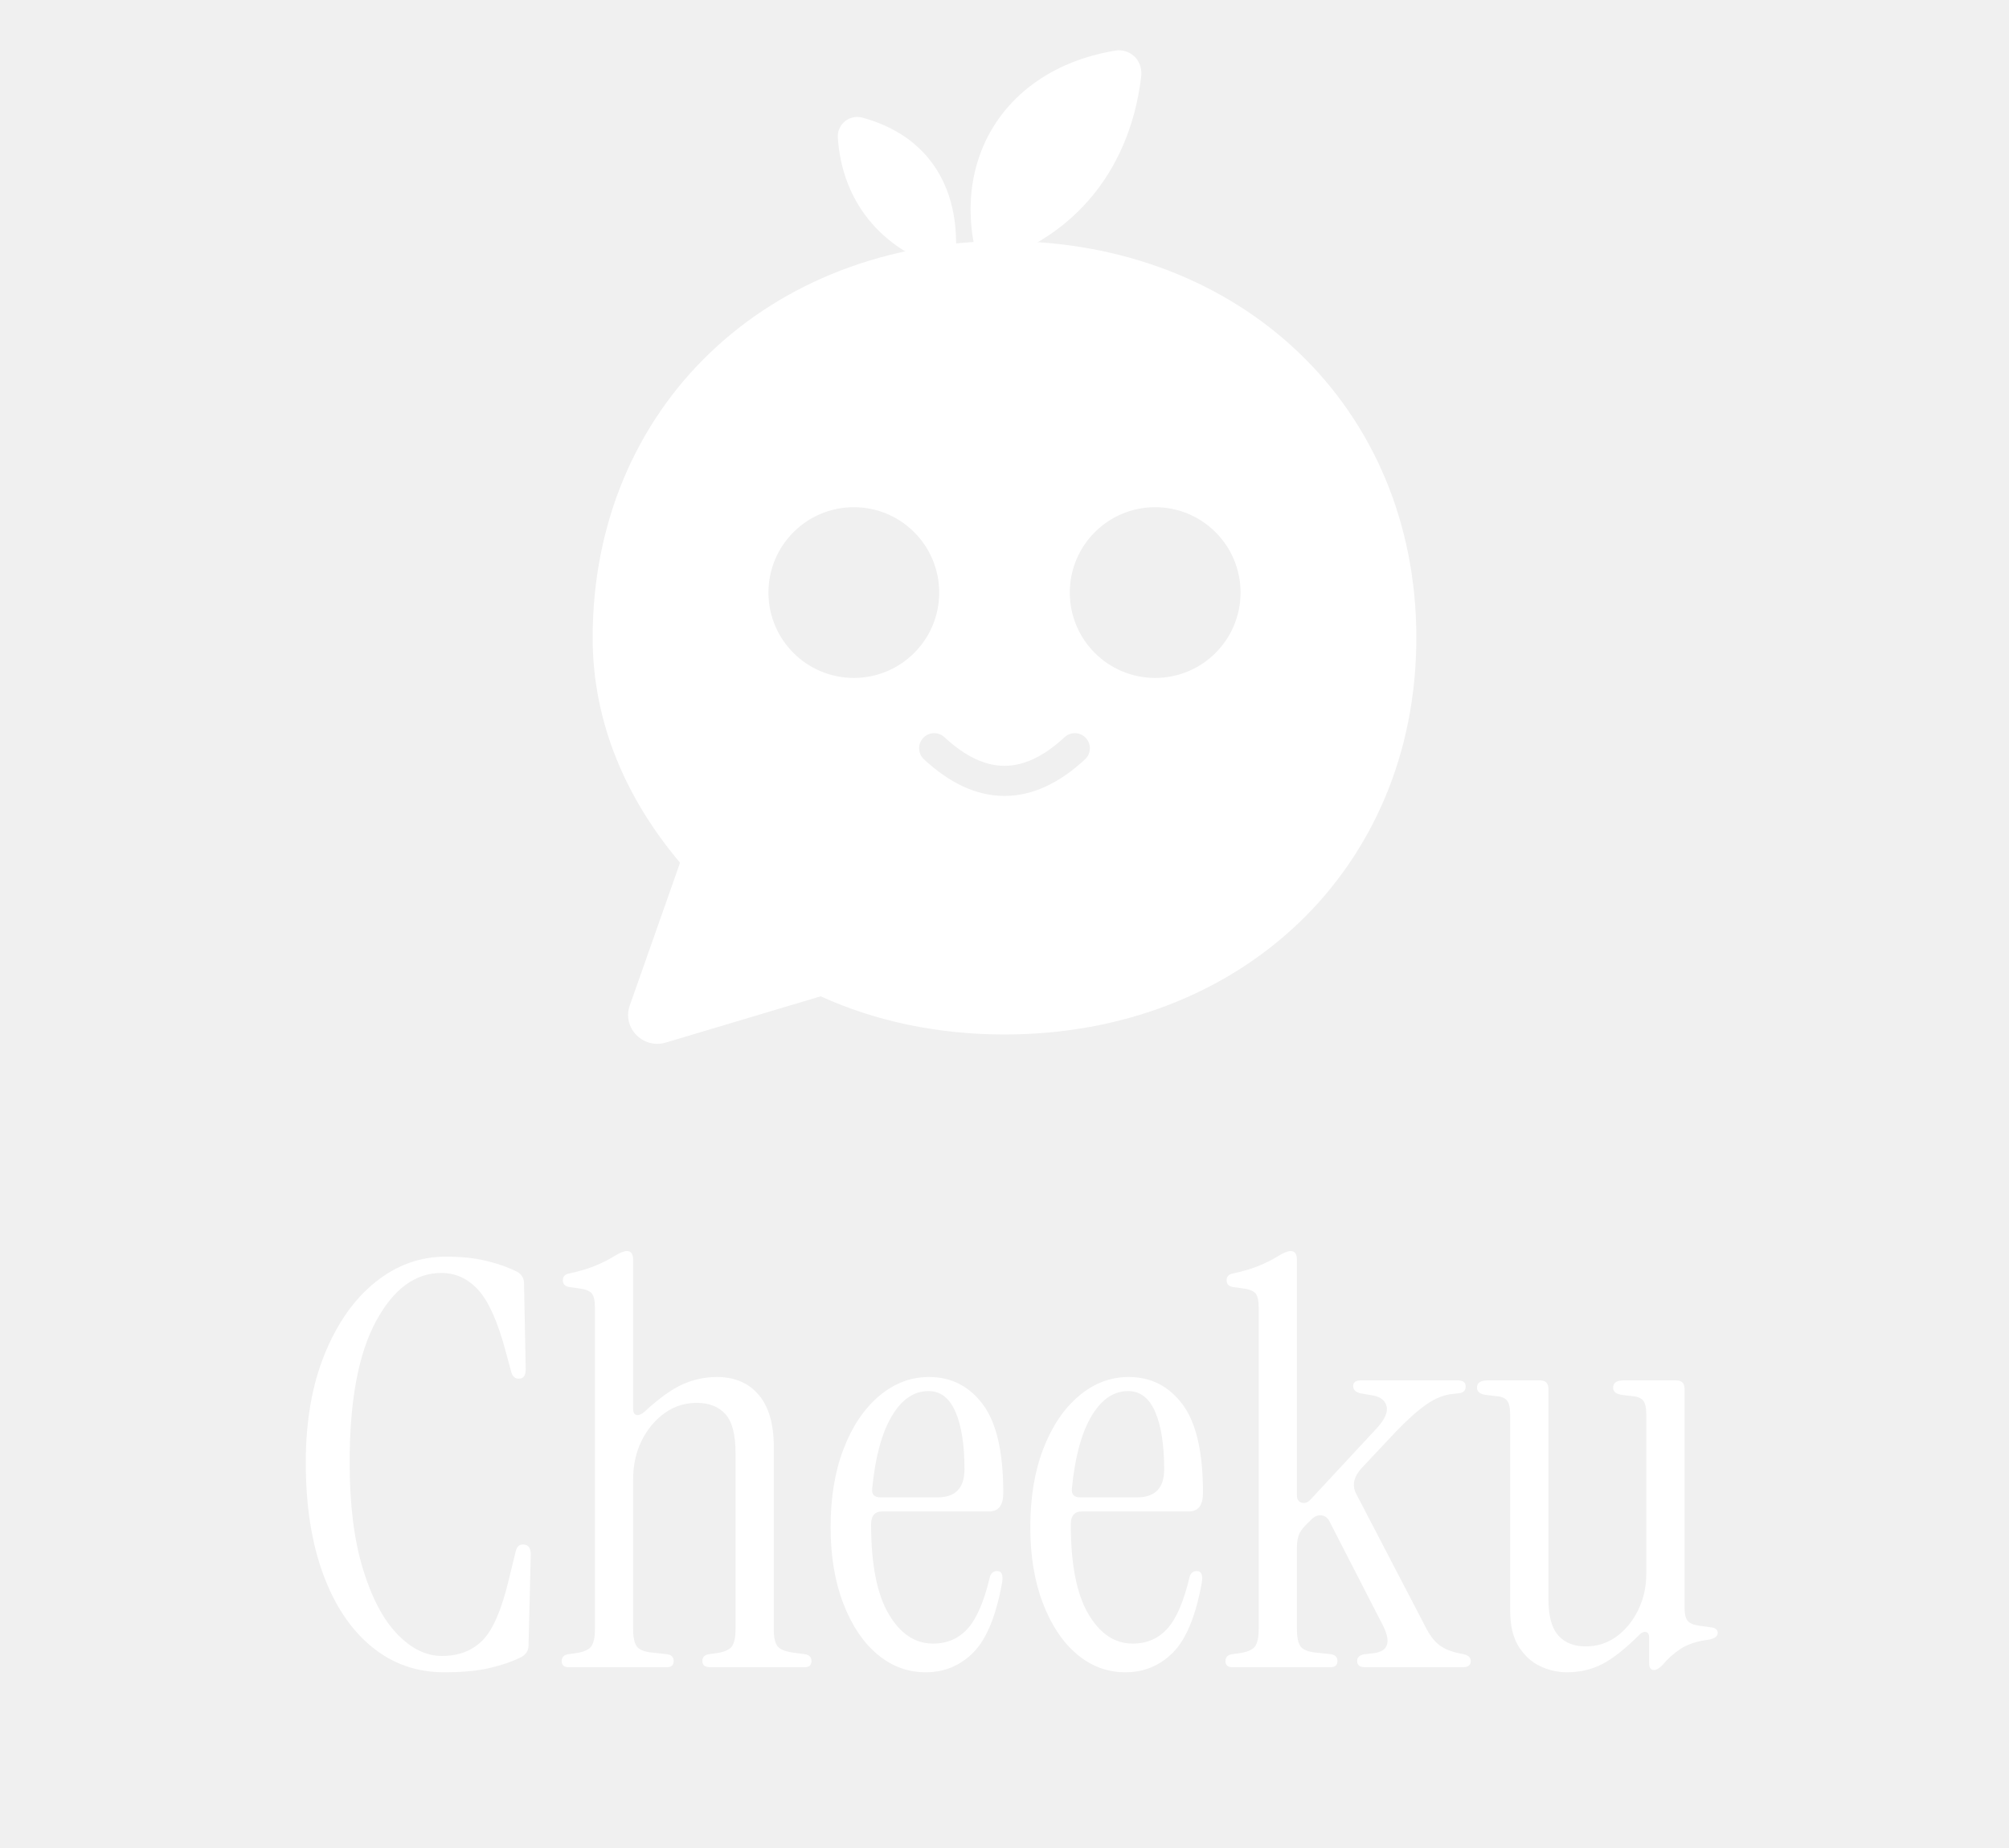
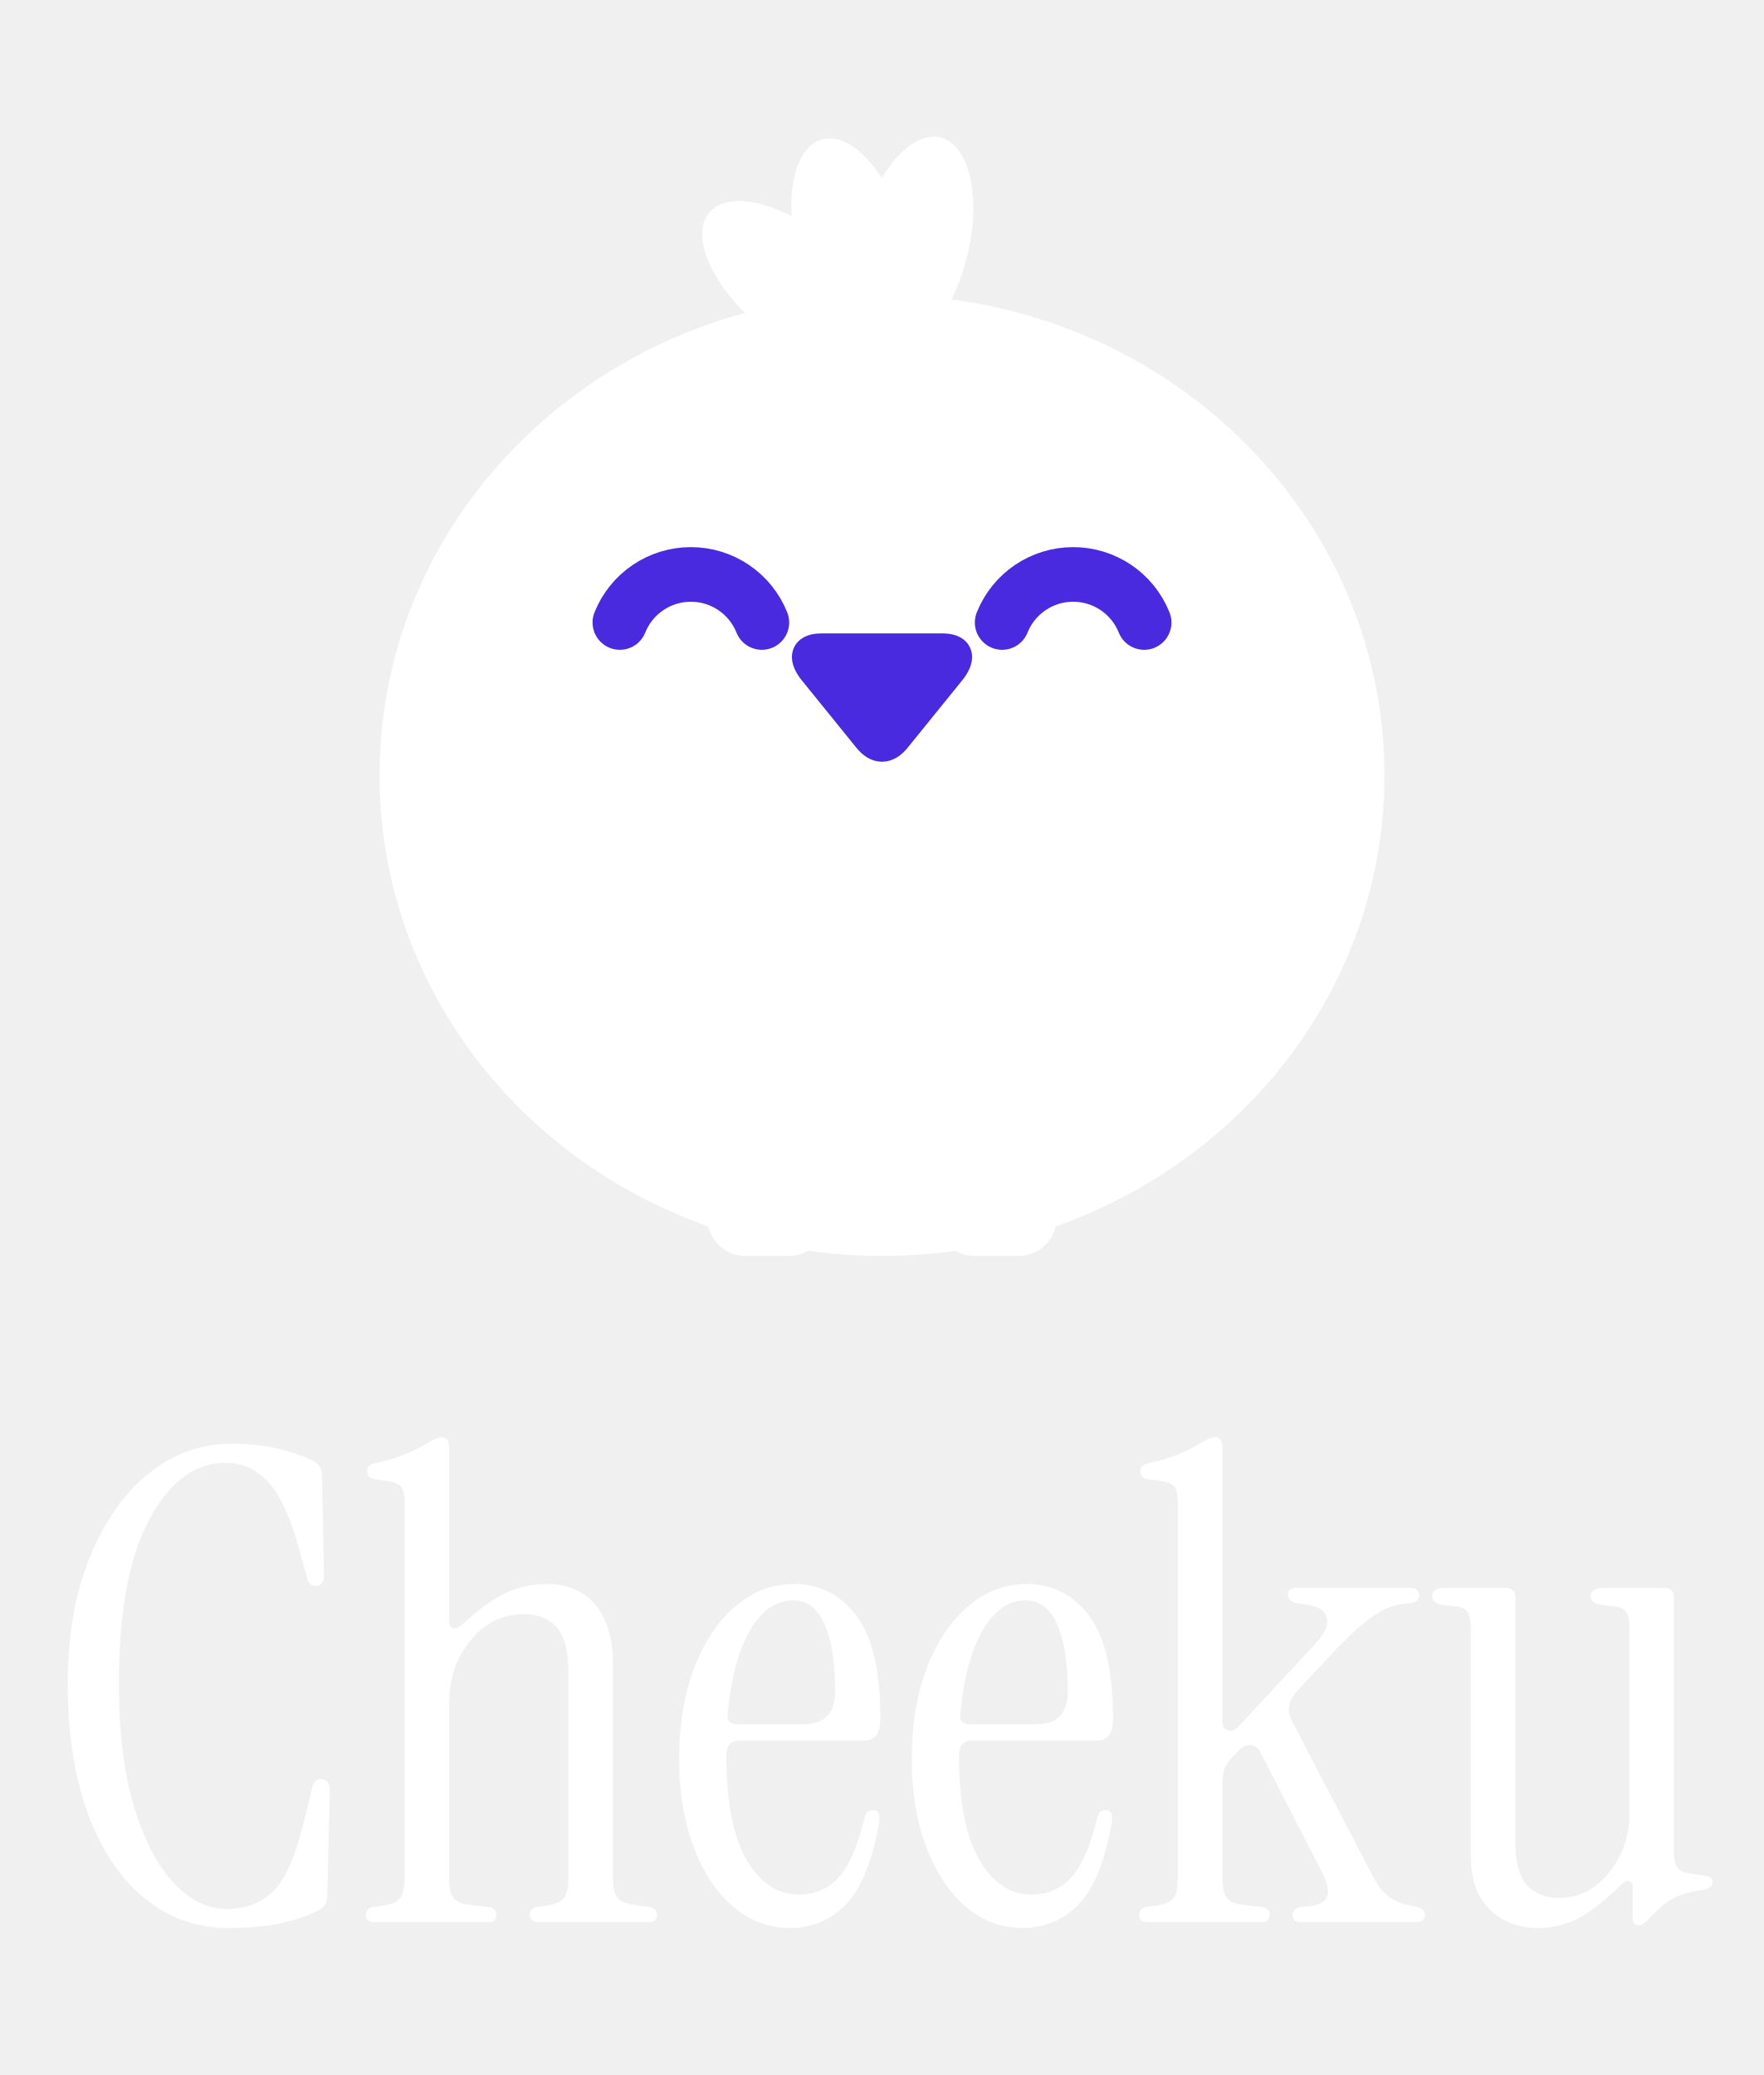
- <svg xmlns="http://www.w3.org/2000/svg" viewBox="0 0 200 184" width="200" height="184">
-   <g transform="translate(40.0 0)">
-     <mask id="k">
-       <rect width="120" height="120" fill="#fff" />
-       <circle cx="45" cy="59" r="8.500" fill="#000" />
-       <circle cx="75" cy="59" r="8.500" fill="#000" />
-       <path d="M53 74.500q7 6.500 14 0" fill="none" stroke="#000" stroke-width="3" stroke-linecap="round" />
-     </mask>
-     <g mask="url(#k)" fill="#ffffff">
-       <path d="M55 27c-6.800-1.600-11.200-6.600-11.600-13.400 0-1.300 1.200-2.200 2.400-1.900 6.400 1.700 10.300 6.900 9.200 15.300z" />
-       <path d="M57.500 26.500c-3.200-10.500 2.600-19.800 13.800-21.500 1.500 0 2.500 1.200 2.300 2.700-1.200 9.800-7.300 16.500-16.100 18.800z" />
-       <path d="M60 24c23.5 0 41 16.5 41 39.5S83.5 103 60 103c-6.6 0-12.8-1.3-18.3-3.8l-15.4 4.6c-2.3.7-4.4-1.5-3.6-3.7l5-14.2C22.300 79.500 19 71.900 19 63.500 19 40.500 36.500 24 60 24z" />
+ <svg xmlns="http://www.w3.org/2000/svg" viewBox="0 0 323 380" width="323" height="380" role="img">
+   <g transform="translate(33.5 0)">
+     <g fill="#fff" transform="rotate(-16 128 64)">
+       <ellipse cx="128" cy="44" rx="10" ry="20" />
+       <g transform="rotate(-34 128 66)">
+         <ellipse cx="128" cy="44" rx="10" ry="20" />
+       </g>
+       <g transform="rotate(30 128 66)">
+         <ellipse cx="128" cy="44" rx="10" ry="20" />
+       </g>
    </g>
+     <g fill="#fff">
+       <rect x="96" y="216" width="22" height="14" rx="7" />
+       <rect x="138" y="216" width="22" height="14" rx="7" />
+     </g>
+     <g fill="#fff">
+       <ellipse cx="128" cy="142" rx="92" ry="88" />
+     </g>
+     <path d="M80 114 A14 14 0 0 1 106 114" fill="none" stroke="#4a2ade" stroke-width="10" stroke-linecap="round" />
+     <path d="M150 114 A14 14 0 0 1 176 114" fill="none" stroke="#4a2ade" stroke-width="10" stroke-linecap="round" />
+     <path d="M117 119 H139 Q143 119 140.6 122.4 L130.4 135 Q128 138 125.6 135 L115.4 122.4 Q113 119 117 119 Z" fill="#4a2ade" stroke="#4a2ade" stroke-width="6" stroke-linejoin="round" />
  </g>
-   <g transform="translate(28.2 166)">
+   <g transform="translate(7.6 352)">
    <g fill="#ffffff">
-       <path transform="translate(0.00 0) scale(0.056 -0.056)" d="M286 -9Q212 -9 156.5 37.0Q101 83 70.5 166.5Q40 250 40 364Q40 474 73.5 556.5Q107 639 163.5 684.5Q220 730 289 730Q330 730 361.0 722.5Q392 715 416 703Q428 696 428 682L431 530Q431 513 419 513Q408 513 405 526L395 563Q374 641 346.5 671.0Q319 701 281 701Q211 701 164.5 614.5Q118 528 118 364Q118 252 141.5 175.0Q165 98 202.5 59.0Q240 20 282 20Q327 20 354.5 48.0Q382 76 401 156L413 205Q416 220 429 218Q440 216 440 201L436 39Q436 25 423 18Q399 6 366.5 -1.5Q334 -9 286 -9Z" />
-       <path transform="translate(26.88 0) scale(0.056 -0.056)" d="M27 0Q15 0 15 11Q15 21 26 23L40 25Q61 28 67.5 37.0Q74 46 74 67V640Q74 658 68.5 664.5Q63 671 49 673L28 676Q17 678 17 688Q17 698 28 700Q56 706 75.0 714.0Q94 722 107 730Q123 740 131 740Q142 740 142 724V459Q142 450 148.0 448.5Q154 447 163 455Q201 490 230.0 503.0Q259 516 291 516Q338 516 365.0 484.5Q392 453 392 392V67Q392 46 398.5 37.5Q405 29 426 26L448 23Q459 21 459 11Q459 0 447 0H279Q265 0 265 11Q265 21 276 23L290 25Q311 28 317.5 37.0Q324 46 324 67V381Q324 430 306.0 450.0Q288 470 255 470Q223 470 197.5 451.5Q172 433 157.0 402.5Q142 372 142 335V67Q142 46 148.5 37.0Q155 28 176 26L203 23Q214 21 214 11Q214 0 202 0Z" />
-       <path transform="translate(53.20 0) scale(0.056 -0.056)" d="M192 -9Q144 -9 106.0 23.0Q68 55 45.5 113.5Q23 172 23 249Q23 328 46.0 388.0Q69 448 109.0 482.0Q149 516 198 516Q257 516 293.5 467.5Q330 419 330 310Q330 277 305 277H115Q95 277 95 254Q95 148 126.0 95.0Q157 42 205 42Q243 42 267.0 69.0Q291 96 306 160Q309 171 319 171Q331 171 328 151Q312 62 277.0 26.5Q242 -9 192 -9ZM112 302H213Q261 302 261 352Q261 417 245.0 454.0Q229 491 197 491Q158 491 131.5 446.0Q105 401 97 318Q95 302 112 302Z" />
-       <path transform="translate(73.08 0) scale(0.056 -0.056)" d="M192 -9Q144 -9 106.0 23.0Q68 55 45.5 113.5Q23 172 23 249Q23 328 46.0 388.0Q69 448 109.0 482.0Q149 516 198 516Q257 516 293.5 467.5Q330 419 330 310Q330 277 305 277H115Q95 277 95 254Q95 148 126.0 95.0Q157 42 205 42Q243 42 267.0 69.0Q291 96 306 160Q309 171 319 171Q331 171 328 151Q312 62 277.0 26.5Q242 -9 192 -9ZM112 302H213Q261 302 261 352Q261 417 245.0 454.0Q229 491 197 491Q158 491 131.5 446.0Q105 401 97 318Q95 302 112 302Z" />
-       <path transform="translate(92.96 0) scale(0.056 -0.056)" d="M27 0Q15 0 15 11Q15 21 26 23L40 25Q61 28 67.5 37.0Q74 46 74 67V640Q74 658 68.5 664.5Q63 671 49 673L28 676Q17 678 17 688Q17 698 28 700Q56 706 75.0 714.0Q94 722 107 730Q123 740 131 740Q142 740 142 724V305Q142 295 150.5 292.5Q159 290 167 299L284 425Q305 448 301.5 463.5Q298 479 278 483L255 487Q242 490 242 500Q242 510 256 510H428Q442 510 442 499Q442 488 429 487L420 486Q397 484 374.0 468.5Q351 453 319 420L257 354Q236 331 247 309L373 67Q384 47 397.0 38.0Q410 29 429 25L439 23Q451 20 451 11Q451 0 437 0H263Q249 0 249 11Q249 21 262 23L279 25Q317 30 295 74L200 259Q195 269 185.5 270.0Q176 271 168 263L157 252Q148 243 145.0 234.0Q142 225 142 214V67Q142 46 148.5 37.0Q155 28 176 26L203 23Q214 21 214 11Q214 0 202 0Z" />
-       <path transform="translate(118.22 0) scale(0.056 -0.056)" d="M171 -9Q146 -9 123.0 2.0Q100 13 85.0 37.0Q70 61 70 101V449Q70 467 64.5 474.0Q59 481 45 482L28 484Q11 486 11 497Q11 510 30 510H123Q138 510 138 495V122Q138 76 155.5 56.5Q173 37 204 37Q235 37 259.0 54.5Q283 72 297.5 101.5Q312 131 312 166V449Q312 467 306.5 474.0Q301 481 287 482L270 484Q253 486 253 497Q253 510 272 510H365Q380 510 380 495V107Q380 89 385.5 82.5Q391 76 405 74L426 71Q439 70 439 61Q439 52 423 49Q392 45 373.5 33.0Q355 21 341 4Q332 -5 326 -5Q317 -5 317 7V53Q317 61 311.5 62.5Q306 64 300 58Q263 21 234.5 6.0Q206 -9 171 -9Z" />
+       <path transform="translate(0.00 0) scale(0.12 -0.12)" d="M286 -9Q212 -9 156.5 37.0Q101 83 70.5 166.5Q40 250 40 364Q40 474 73.5 556.5Q107 639 163.5 684.5Q220 730 289 730Q330 730 361.0 722.5Q392 715 416 703Q428 696 428 682L431 530Q431 513 419 513Q408 513 405 526L395 563Q374 641 346.5 671.0Q319 701 281 701Q211 701 164.5 614.5Q118 528 118 364Q118 252 141.5 175.0Q165 98 202.5 59.0Q240 20 282 20Q327 20 354.5 48.0Q382 76 401 156L413 205Q416 220 429 218Q440 216 440 201L436 39Q436 25 423 18Q399 6 366.5 -1.5Q334 -9 286 -9Z" />
+       <path transform="translate(57.60 0) scale(0.12 -0.12)" d="M27 0Q15 0 15 11Q15 21 26 23L40 25Q61 28 67.5 37.0Q74 46 74 67V640Q74 658 68.5 664.5Q63 671 49 673L28 676Q17 678 17 688Q17 698 28 700Q56 706 75.0 714.0Q94 722 107 730Q123 740 131 740Q142 740 142 724V459Q142 450 148.0 448.5Q154 447 163 455Q201 490 230.0 503.0Q259 516 291 516Q338 516 365.0 484.5Q392 453 392 392V67Q392 46 398.5 37.5Q405 29 426 26L448 23Q459 21 459 11Q459 0 447 0H279Q265 0 265 11Q265 21 276 23L290 25Q311 28 317.5 37.0Q324 46 324 67V381Q324 430 306.0 450.0Q288 470 255 470Q223 470 197.5 451.5Q172 433 157.0 402.5Q142 372 142 335V67Q142 46 148.5 37.0Q155 28 176 26L203 23Q214 21 214 11Q214 0 202 0Z" />
+       <path transform="translate(114.00 0) scale(0.12 -0.12)" d="M192 -9Q144 -9 106.0 23.0Q68 55 45.5 113.5Q23 172 23 249Q23 328 46.0 388.0Q69 448 109.0 482.0Q149 516 198 516Q257 516 293.5 467.5Q330 419 330 310Q330 277 305 277H115Q95 277 95 254Q95 148 126.0 95.0Q157 42 205 42Q243 42 267.0 69.0Q291 96 306 160Q309 171 319 171Q331 171 328 151Q312 62 277.0 26.5Q242 -9 192 -9ZM112 302H213Q261 302 261 352Q261 417 245.0 454.0Q229 491 197 491Q158 491 131.5 446.0Q105 401 97 318Q95 302 112 302Z" />
+       <path transform="translate(156.60 0) scale(0.12 -0.12)" d="M192 -9Q144 -9 106.0 23.0Q68 55 45.5 113.5Q23 172 23 249Q23 328 46.0 388.0Q69 448 109.0 482.0Q149 516 198 516Q257 516 293.5 467.5Q330 419 330 310Q330 277 305 277H115Q95 277 95 254Q95 148 126.0 95.0Q157 42 205 42Q243 42 267.0 69.0Q291 96 306 160Q309 171 319 171Q331 171 328 151Q312 62 277.0 26.5Q242 -9 192 -9ZM112 302H213Q261 302 261 352Q261 417 245.0 454.0Q229 491 197 491Q158 491 131.5 446.0Q105 401 97 318Q95 302 112 302Z" />
+       <path transform="translate(199.20 0) scale(0.12 -0.12)" d="M27 0Q15 0 15 11Q15 21 26 23L40 25Q61 28 67.5 37.0Q74 46 74 67V640Q74 658 68.5 664.5Q63 671 49 673L28 676Q17 678 17 688Q17 698 28 700Q56 706 75.0 714.0Q94 722 107 730Q123 740 131 740Q142 740 142 724V305Q142 295 150.5 292.5Q159 290 167 299L284 425Q305 448 301.5 463.5Q298 479 278 483L255 487Q242 490 242 500Q242 510 256 510H428Q442 510 442 499Q442 488 429 487L420 486Q397 484 374.0 468.5Q351 453 319 420L257 354Q236 331 247 309L373 67Q384 47 397.0 38.0Q410 29 429 25L439 23Q451 20 451 11Q451 0 437 0H263Q249 0 249 11Q249 21 262 23L279 25Q317 30 295 74L200 259Q195 269 185.5 270.0Q176 271 168 263L157 252Q148 243 145.0 234.0Q142 225 142 214V67Q142 46 148.5 37.0Q155 28 176 26L203 23Q214 21 214 11Q214 0 202 0Z" />
+       <path transform="translate(253.32 0) scale(0.12 -0.12)" d="M171 -9Q146 -9 123.0 2.0Q100 13 85.0 37.0Q70 61 70 101V449Q70 467 64.5 474.0Q59 481 45 482L28 484Q11 486 11 497Q11 510 30 510H123Q138 510 138 495V122Q138 76 155.5 56.5Q173 37 204 37Q235 37 259.0 54.5Q283 72 297.5 101.5Q312 131 312 166V449Q312 467 306.5 474.0Q301 481 287 482L270 484Q253 486 253 497Q253 510 272 510H365Q380 510 380 495V107Q380 89 385.5 82.5Q391 76 405 74L426 71Q439 70 439 61Q439 52 423 49Q392 45 373.5 33.0Q355 21 341 4Q332 -5 326 -5Q317 -5 317 7V53Q317 61 311.5 62.5Q306 64 300 58Q263 21 234.5 6.0Q206 -9 171 -9Z" />
    </g>
  </g>
</svg>
